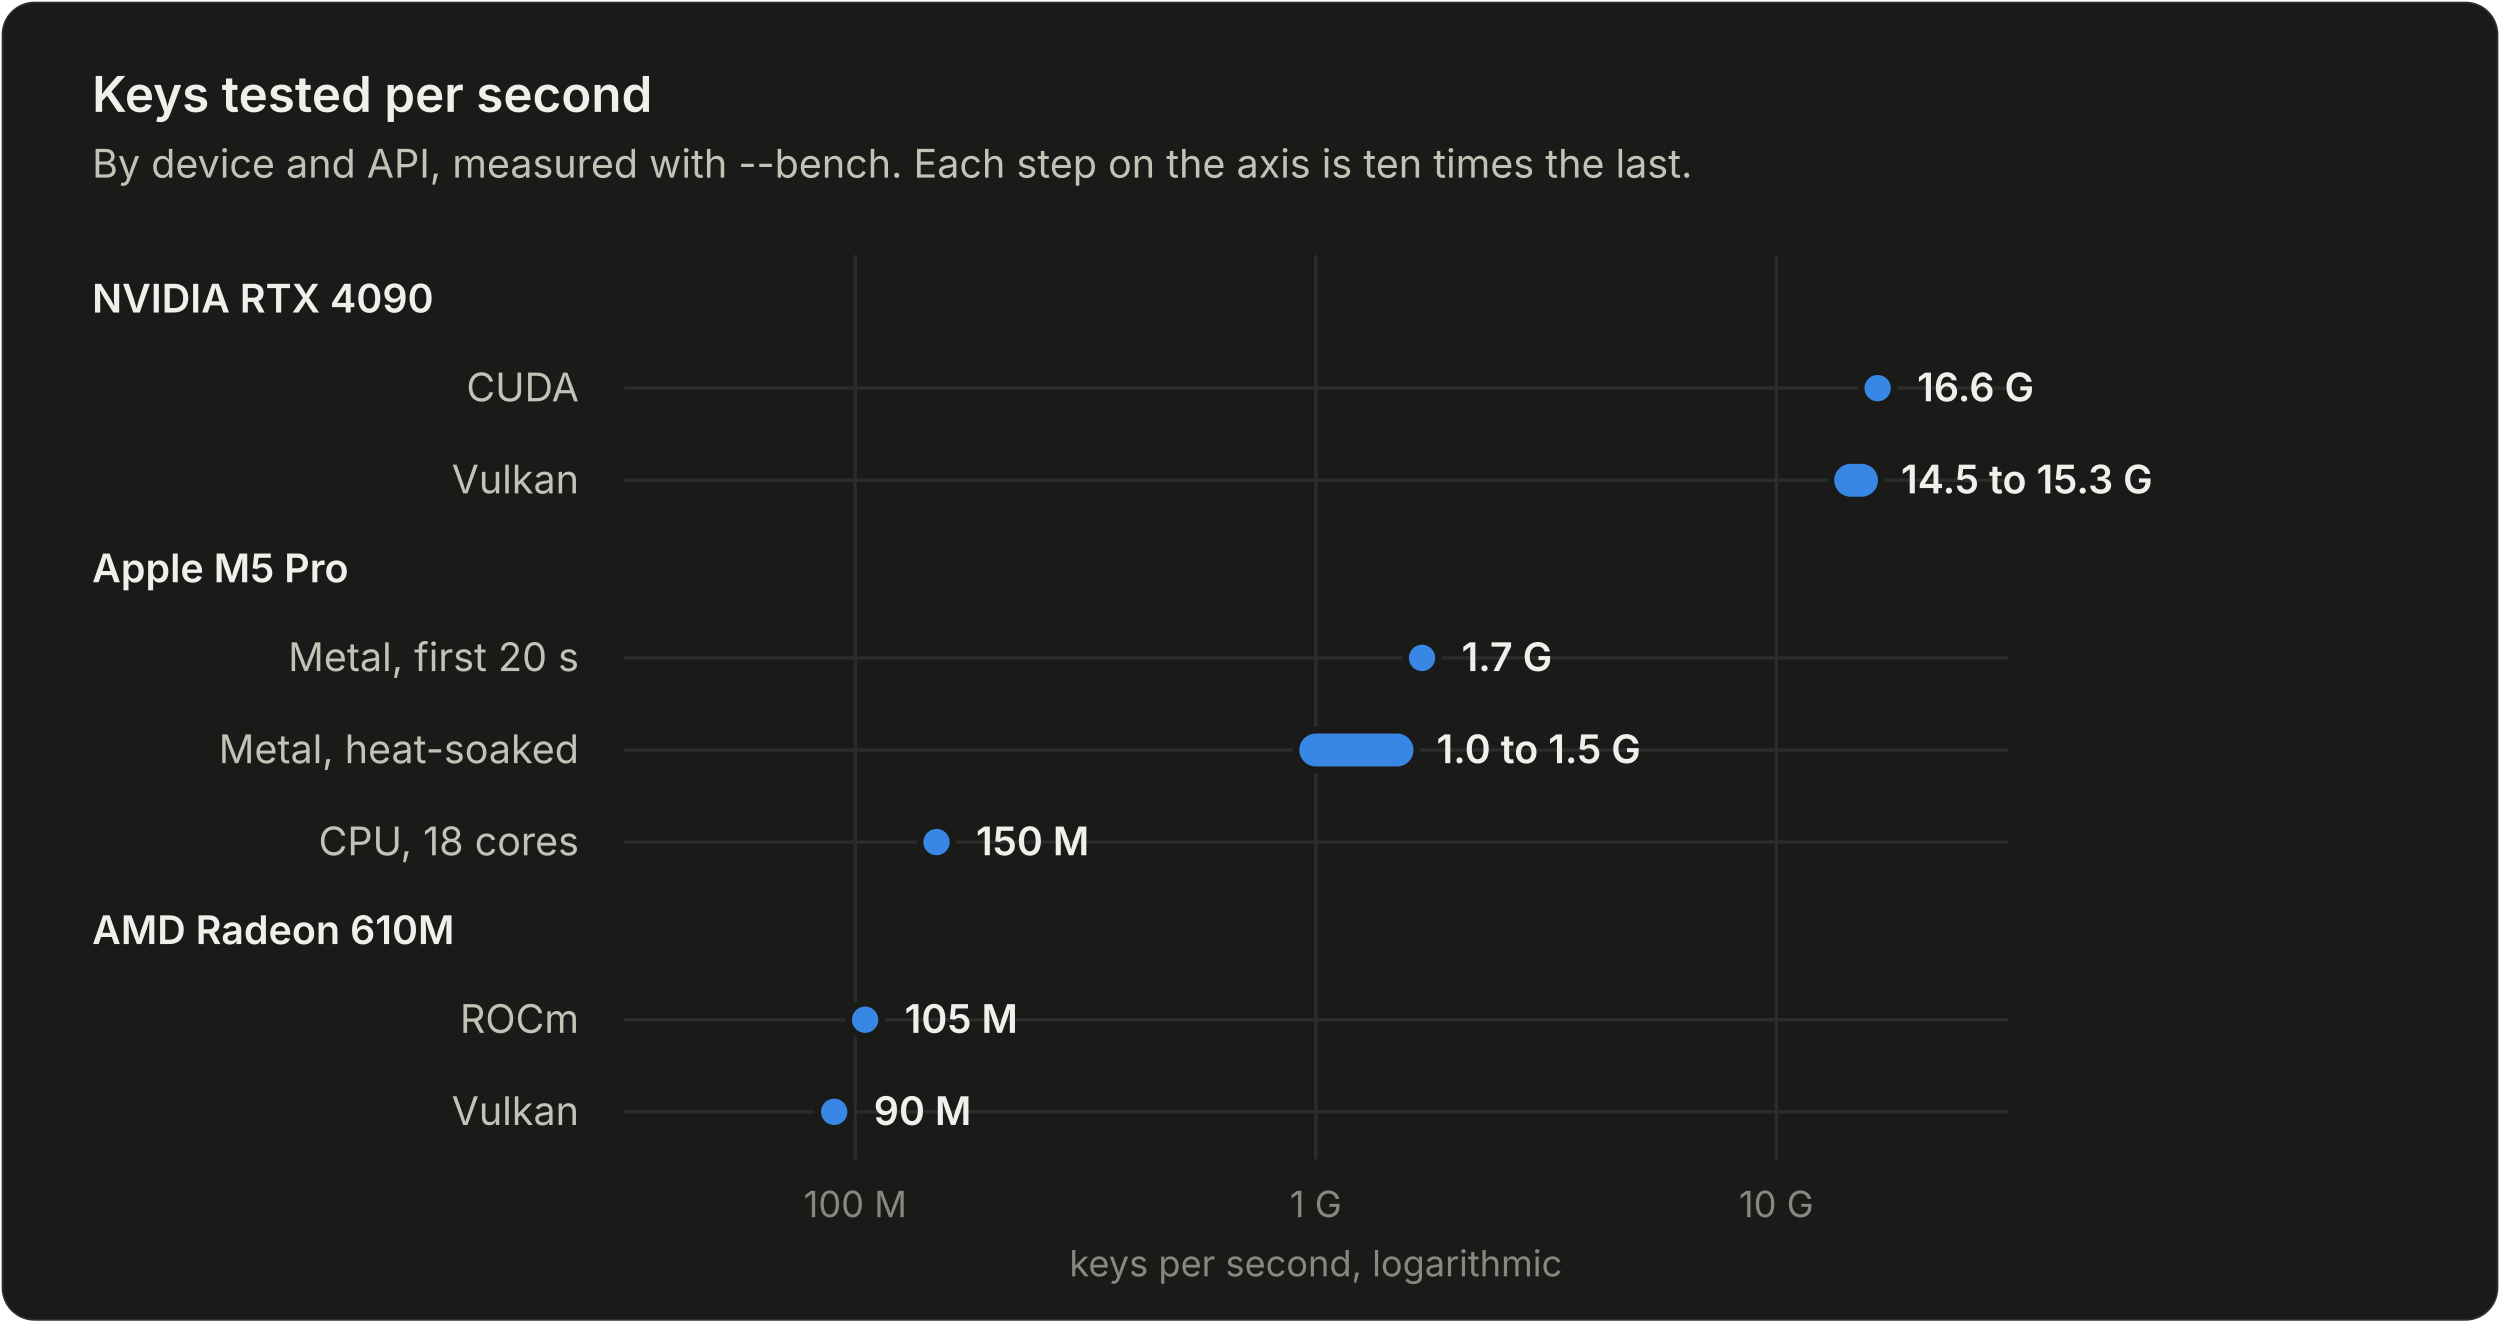
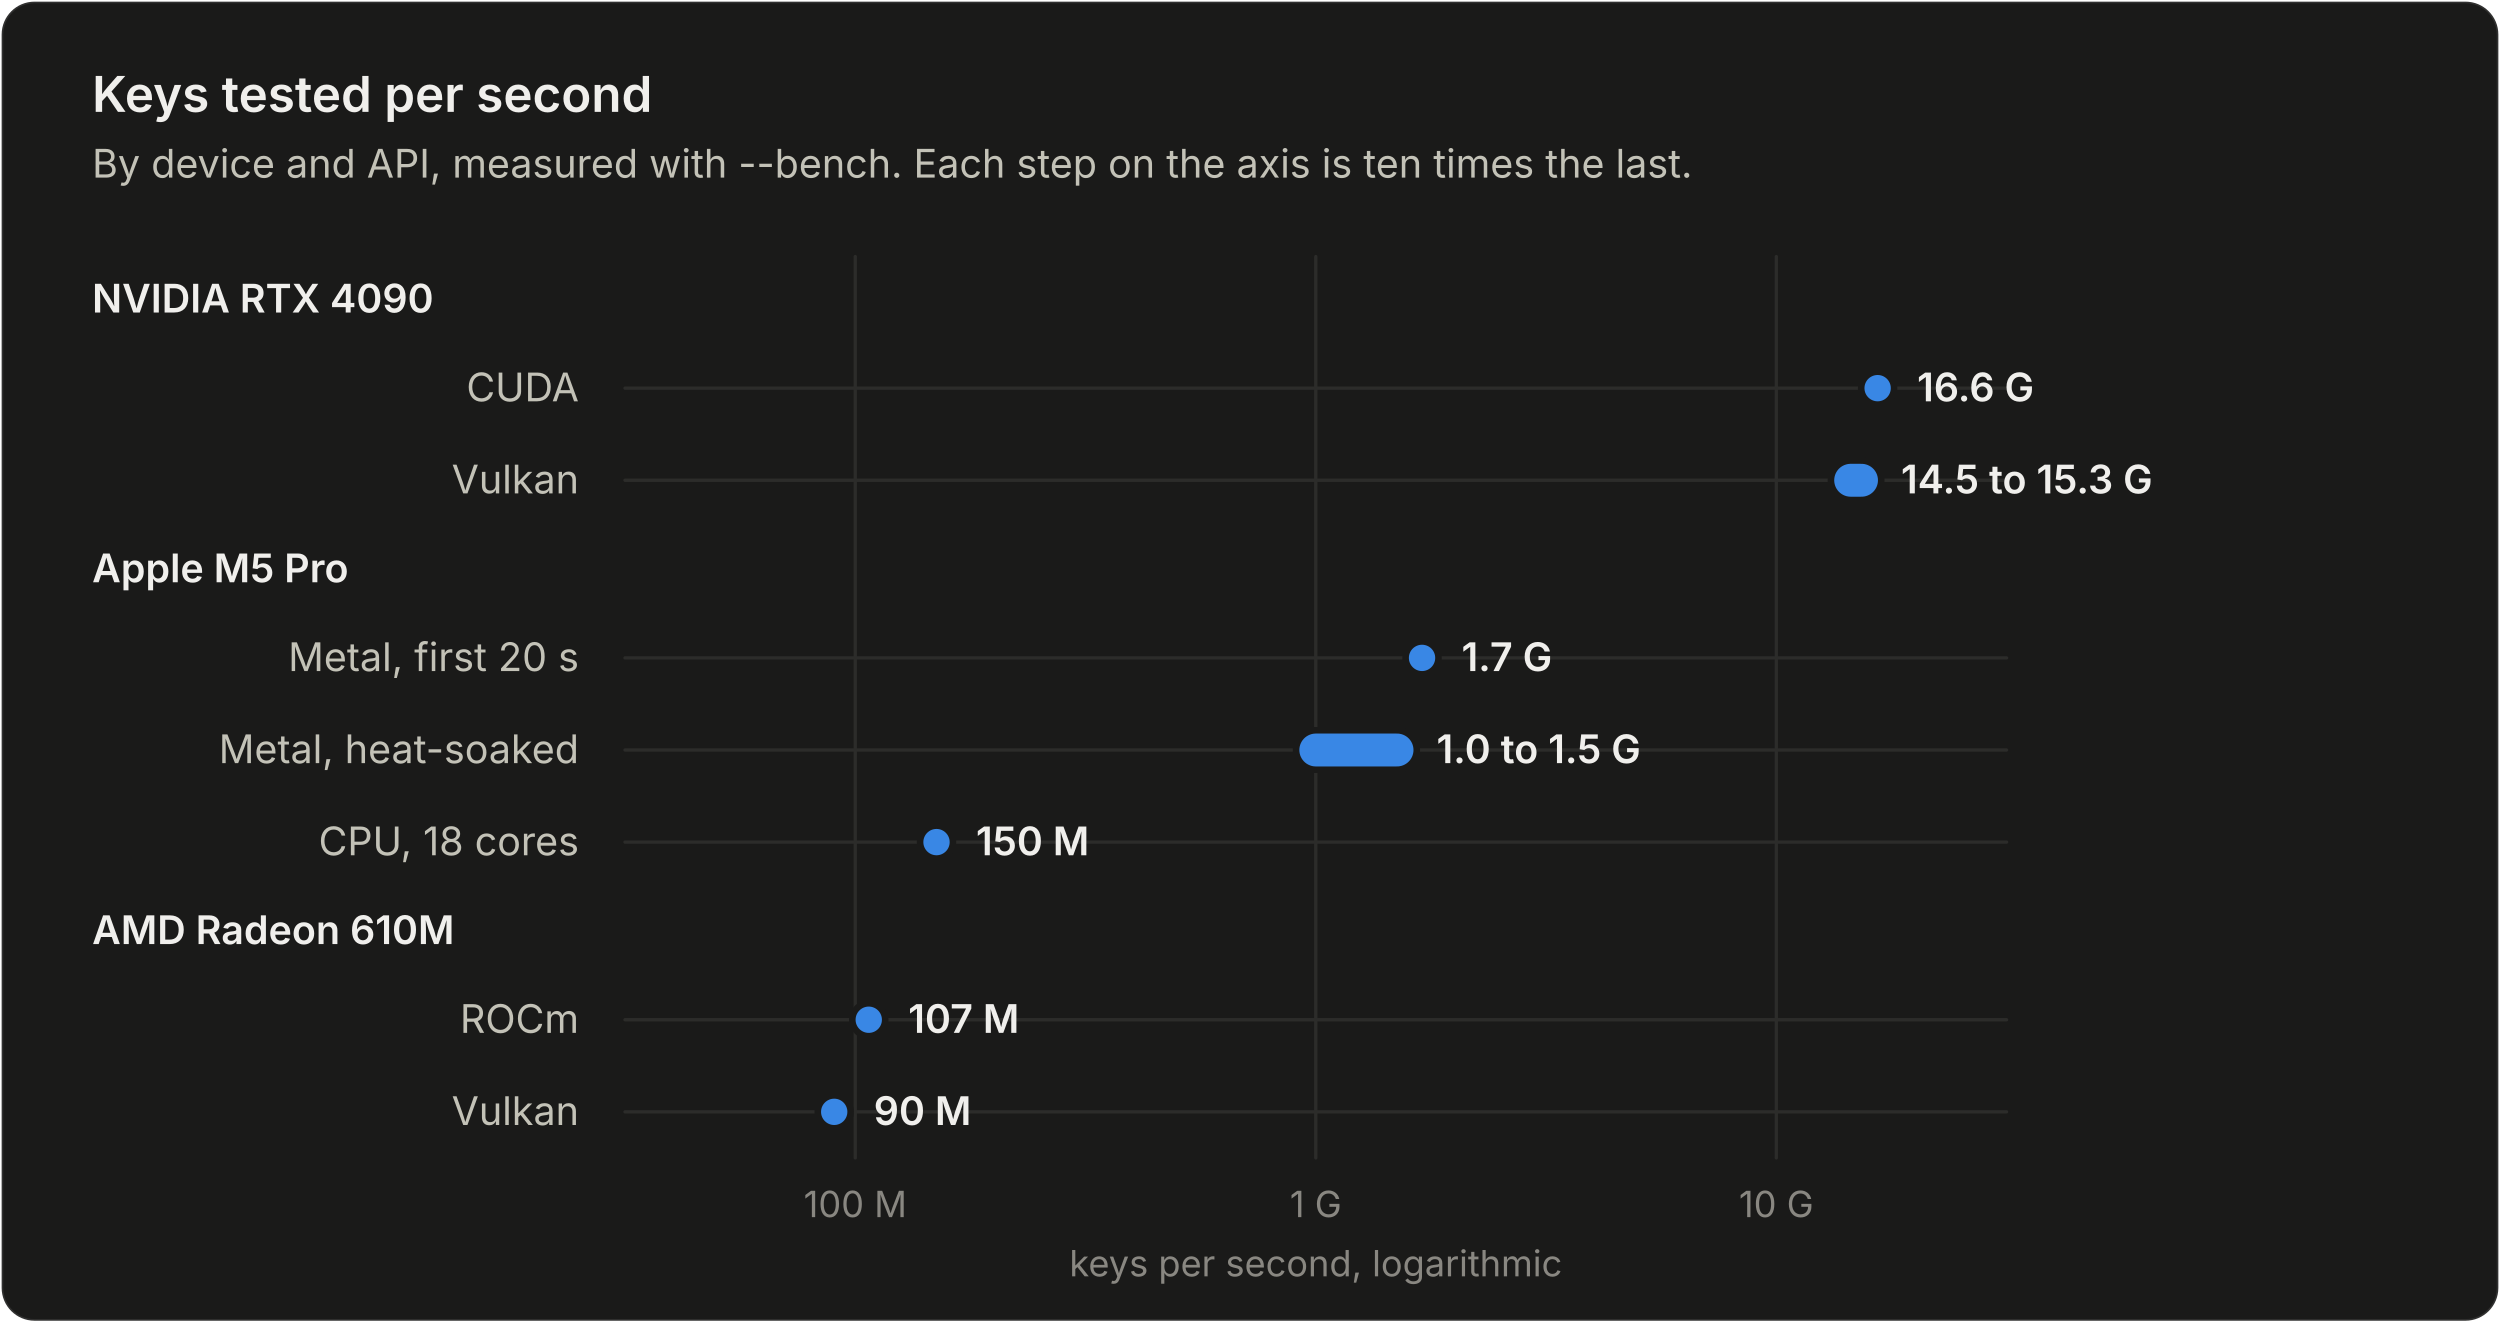
<svg xmlns="http://www.w3.org/2000/svg" width="760" height="402" viewBox="0 0 760 402" font-family="system-ui, -apple-system, &quot;Segoe UI&quot;, sans-serif" role="img" aria-label="Keys tested per second by device and API">
  <rect x="0.5" y="0.5" width="759.0" height="401.0" rx="10" fill="#1a1a19" stroke="rgba(255,255,255,0.10)" />
  <text x="28.0" y="34.0" font-size="15" font-weight="600" text-anchor="start" fill="#f0efec">Keys tested per second</text>
  <text x="28.0" y="54.0" font-size="12" font-weight="400" text-anchor="start" fill="#c3c2b7">By device and API, measured with --bench. Each step on the axis is ten times the last.</text>
  <line x1="260.0" y1="78.0" x2="260.0" y2="352.0" stroke="#2c2c2a" stroke-width="1" stroke-linecap="round" />
  <text x="260.0" y="370.0" font-size="11" font-weight="400" text-anchor="middle" fill="#898781">100 M</text>
  <line x1="400.0" y1="78.0" x2="400.0" y2="352.0" stroke="#2c2c2a" stroke-width="1" stroke-linecap="round" />
  <text x="400.0" y="370.0" font-size="11" font-weight="400" text-anchor="middle" fill="#898781">1 G</text>
  <line x1="540.0" y1="78.0" x2="540.0" y2="352.0" stroke="#2c2c2a" stroke-width="1" stroke-linecap="round" />
  <text x="540.0" y="370.0" font-size="11" font-weight="400" text-anchor="middle" fill="#898781">10 G</text>
  <text x="400.0" y="388.0" font-size="11" font-weight="400" text-anchor="middle" fill="#898781">keys per second, logarithmic</text>
  <text x="28.0" y="95.0" font-size="12" font-weight="600" text-anchor="start" fill="#f0efec">NVIDIA RTX 4090</text>
  <text x="176.0" y="122.0" font-size="12" font-weight="400" text-anchor="end" fill="#c3c2b7">CUDA</text>
  <line x1="190.0" y1="118.0" x2="610.0" y2="118.0" stroke="#2c2c2a" stroke-width="1" stroke-linecap="round" />
  <circle cx="570.8" cy="118.0" r="5" fill="#3987e5" stroke="#1a1a19" stroke-width="2" />
  <text x="582.8" y="122.0" font-size="12" font-weight="600" text-anchor="start" fill="#f0efec">16.6 G</text>
  <text x="176.0" y="150.0" font-size="12" font-weight="400" text-anchor="end" fill="#c3c2b7">Vulkan</text>
  <line x1="190.0" y1="146.0" x2="610.0" y2="146.0" stroke="#2c2c2a" stroke-width="1" stroke-linecap="round" />
  <line x1="562.6" y1="146.0" x2="565.9" y2="146.0" stroke="#1a1a19" stroke-width="14" stroke-linecap="round" />
  <line x1="562.6" y1="146.0" x2="565.9" y2="146.0" stroke="#3987e5" stroke-width="10" stroke-linecap="round" />
  <text x="577.9" y="150.0" font-size="12" font-weight="600" text-anchor="start" fill="#f0efec">14.5 to 15.3 G</text>
  <text x="28.0" y="177.0" font-size="12" font-weight="600" text-anchor="start" fill="#f0efec">Apple M5 Pro</text>
  <text x="176.0" y="204.0" font-size="12" font-weight="400" text-anchor="end" fill="#c3c2b7">Metal, first 20 s</text>
  <line x1="190.0" y1="200.0" x2="610.0" y2="200.0" stroke="#2c2c2a" stroke-width="1" stroke-linecap="round" />
  <circle cx="432.3" cy="200.0" r="5" fill="#3987e5" stroke="#1a1a19" stroke-width="2" />
  <text x="444.3" y="204.0" font-size="12" font-weight="600" text-anchor="start" fill="#f0efec">1.7 G</text>
  <text x="176.0" y="232.0" font-size="12" font-weight="400" text-anchor="end" fill="#c3c2b7">Metal, heat-soaked</text>
  <line x1="190.0" y1="228.0" x2="610.0" y2="228.0" stroke="#2c2c2a" stroke-width="1" stroke-linecap="round" />
  <line x1="400.0" y1="228.0" x2="424.7" y2="228.0" stroke="#1a1a19" stroke-width="14" stroke-linecap="round" />
  <line x1="400.0" y1="228.0" x2="424.7" y2="228.0" stroke="#3987e5" stroke-width="10" stroke-linecap="round" />
  <text x="436.7" y="232.0" font-size="12" font-weight="600" text-anchor="start" fill="#f0efec">1.0 to 1.5 G</text>
  <text x="176.0" y="260.0" font-size="12" font-weight="400" text-anchor="end" fill="#c3c2b7">CPU, 18 cores</text>
  <line x1="190.0" y1="256.0" x2="610.0" y2="256.0" stroke="#2c2c2a" stroke-width="1" stroke-linecap="round" />
  <circle cx="284.7" cy="256.0" r="5" fill="#3987e5" stroke="#1a1a19" stroke-width="2" />
  <text x="296.7" y="260.0" font-size="12" font-weight="600" text-anchor="start" fill="#f0efec">150 M</text>
  <text x="28.0" y="287.0" font-size="12" font-weight="600" text-anchor="start" fill="#f0efec">AMD Radeon 610M</text>
  <text x="176.0" y="314.0" font-size="12" font-weight="400" text-anchor="end" fill="#c3c2b7">ROCm</text>
  <line x1="190.0" y1="310.0" x2="610.0" y2="310.0" stroke="#2c2c2a" stroke-width="1" stroke-linecap="round" />
-   <circle cx="263.0" cy="310.0" r="5" fill="#3987e5" stroke="#1a1a19" stroke-width="2" />
-   <text x="275.0" y="314.0" font-size="12" font-weight="600" text-anchor="start" fill="#f0efec">105 M</text>
+   <circle cx="264.1" cy="310.0" r="5" fill="#3987e5" stroke="#1a1a19" stroke-width="2" />
+   <text x="276.1" y="314.0" font-size="12" font-weight="600" text-anchor="start" fill="#f0efec">107 M</text>
  <text x="176.0" y="342.0" font-size="12" font-weight="400" text-anchor="end" fill="#c3c2b7">Vulkan</text>
  <line x1="190.0" y1="338.0" x2="610.0" y2="338.0" stroke="#2c2c2a" stroke-width="1" stroke-linecap="round" />
  <circle cx="253.6" cy="338.0" r="5" fill="#3987e5" stroke="#1a1a19" stroke-width="2" />
  <text x="265.6" y="342.0" font-size="12" font-weight="600" text-anchor="start" fill="#f0efec">90 M</text>
</svg>
